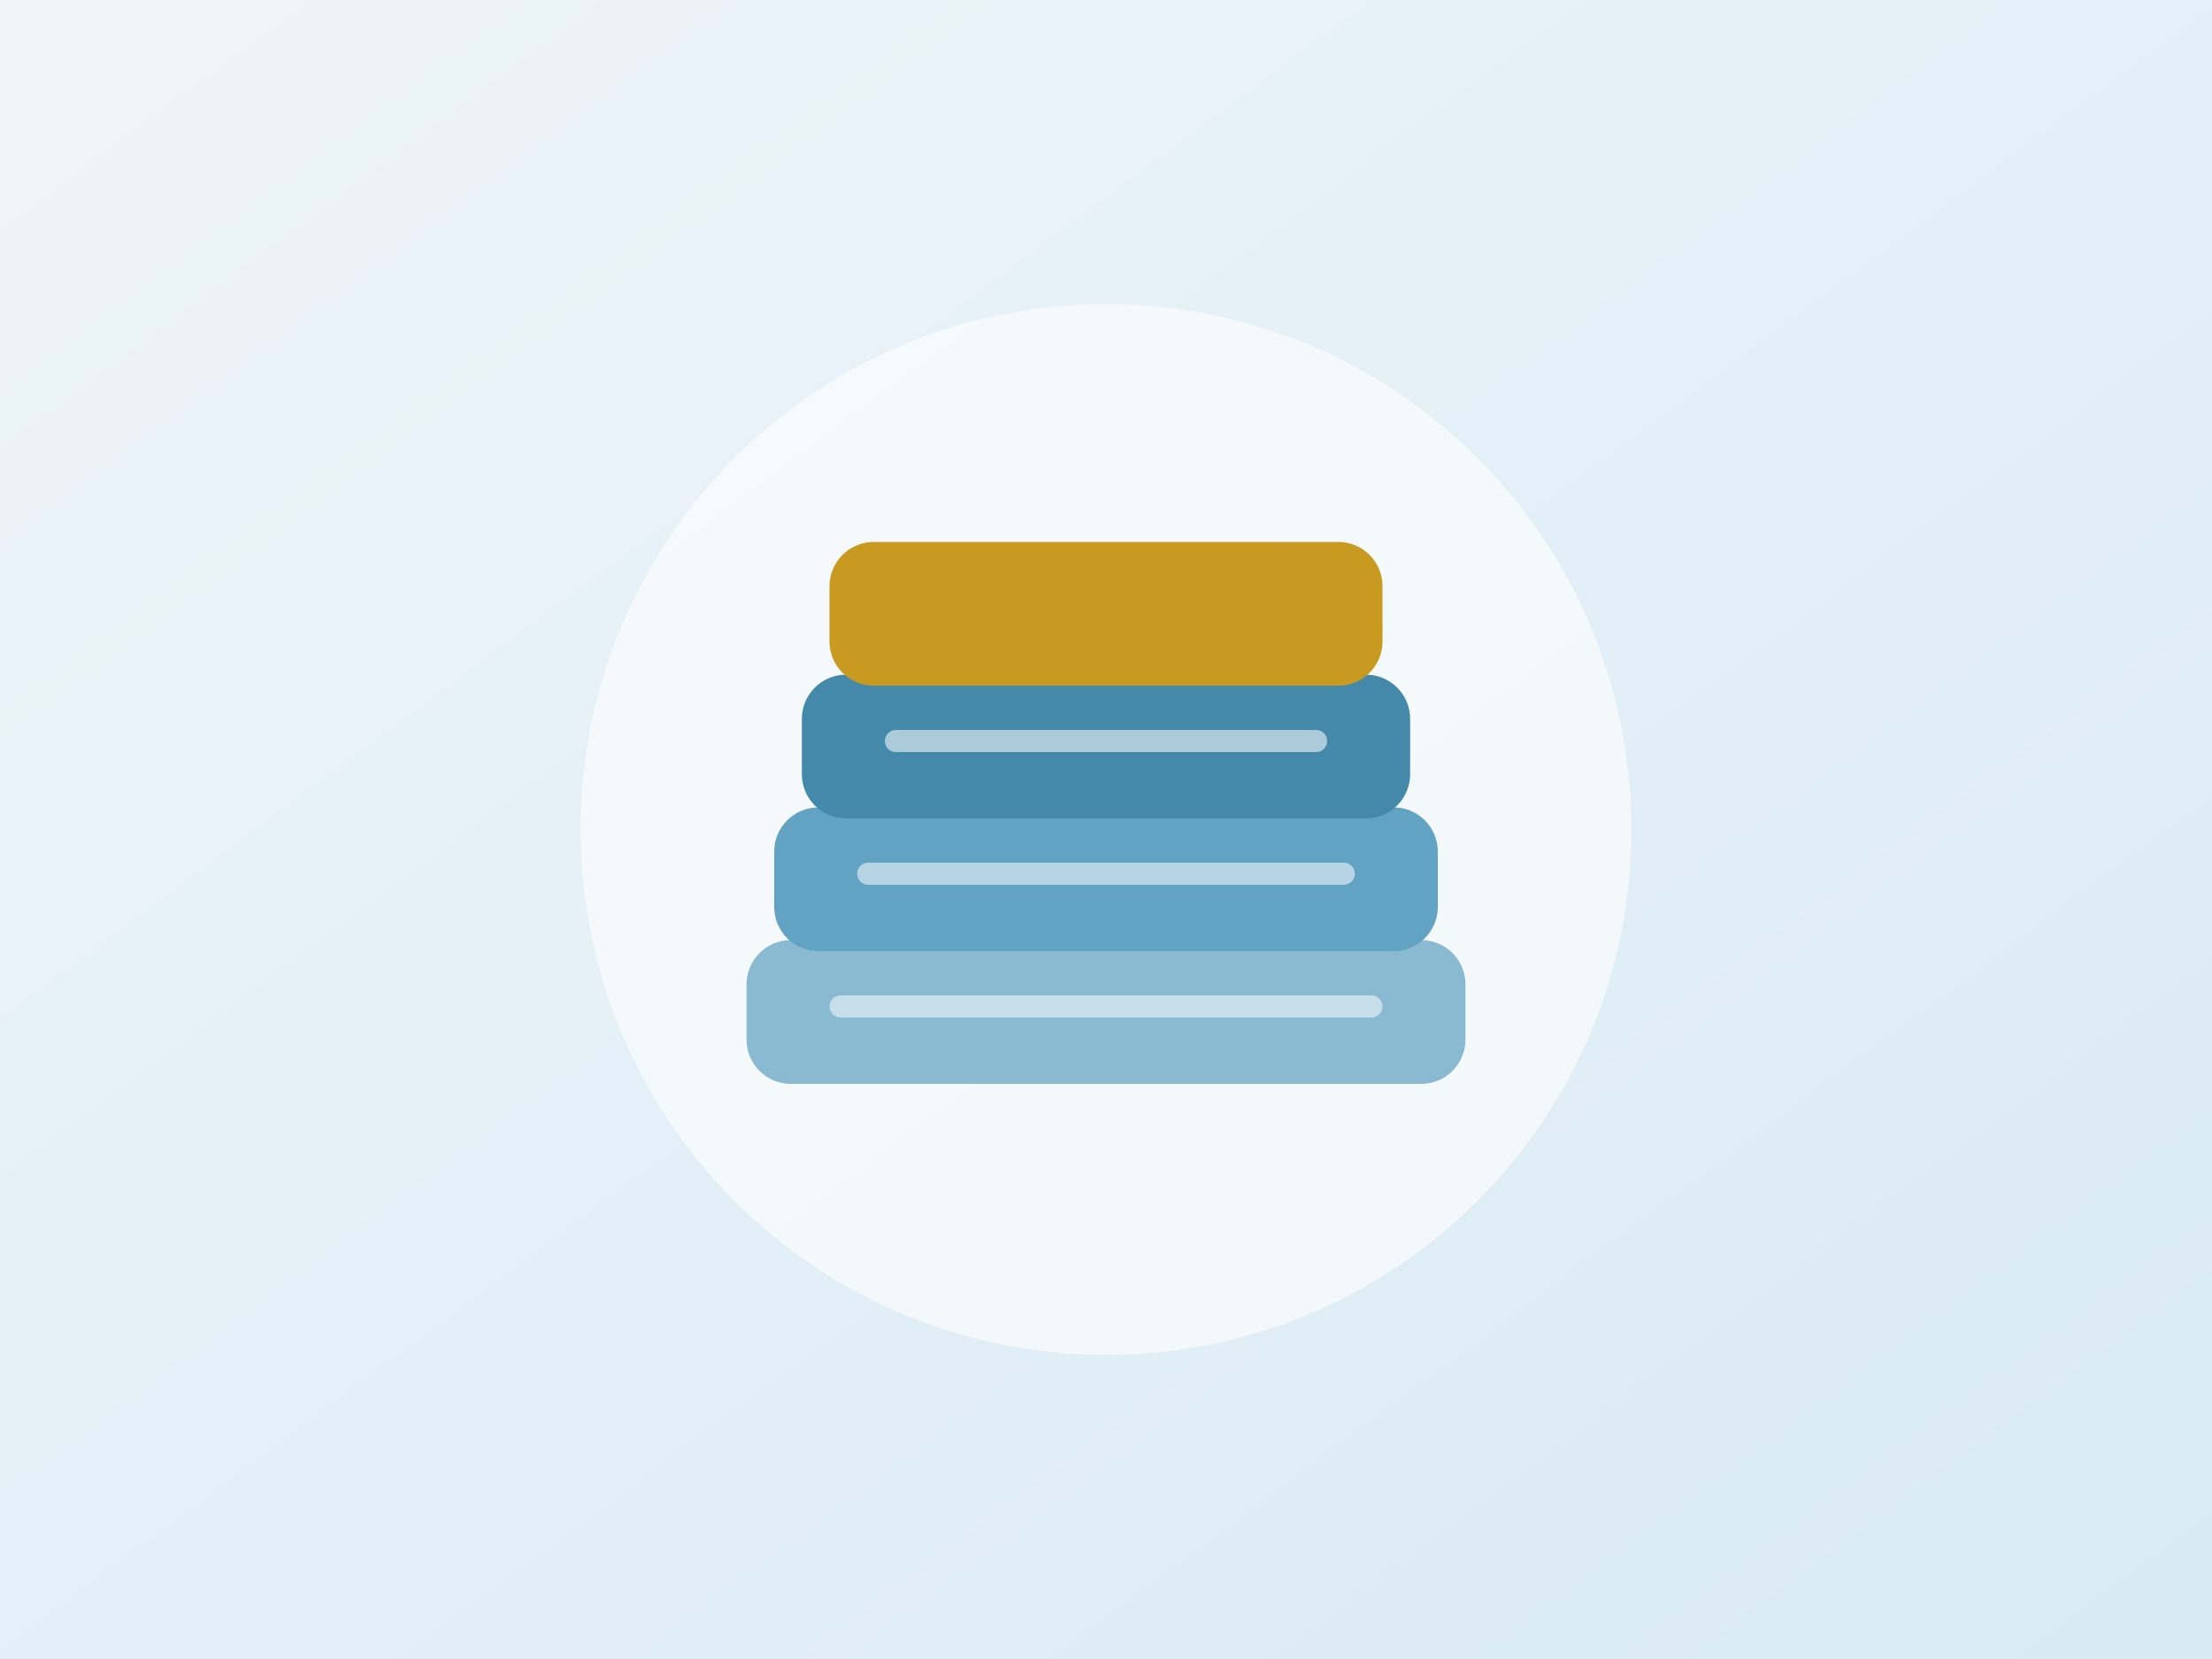
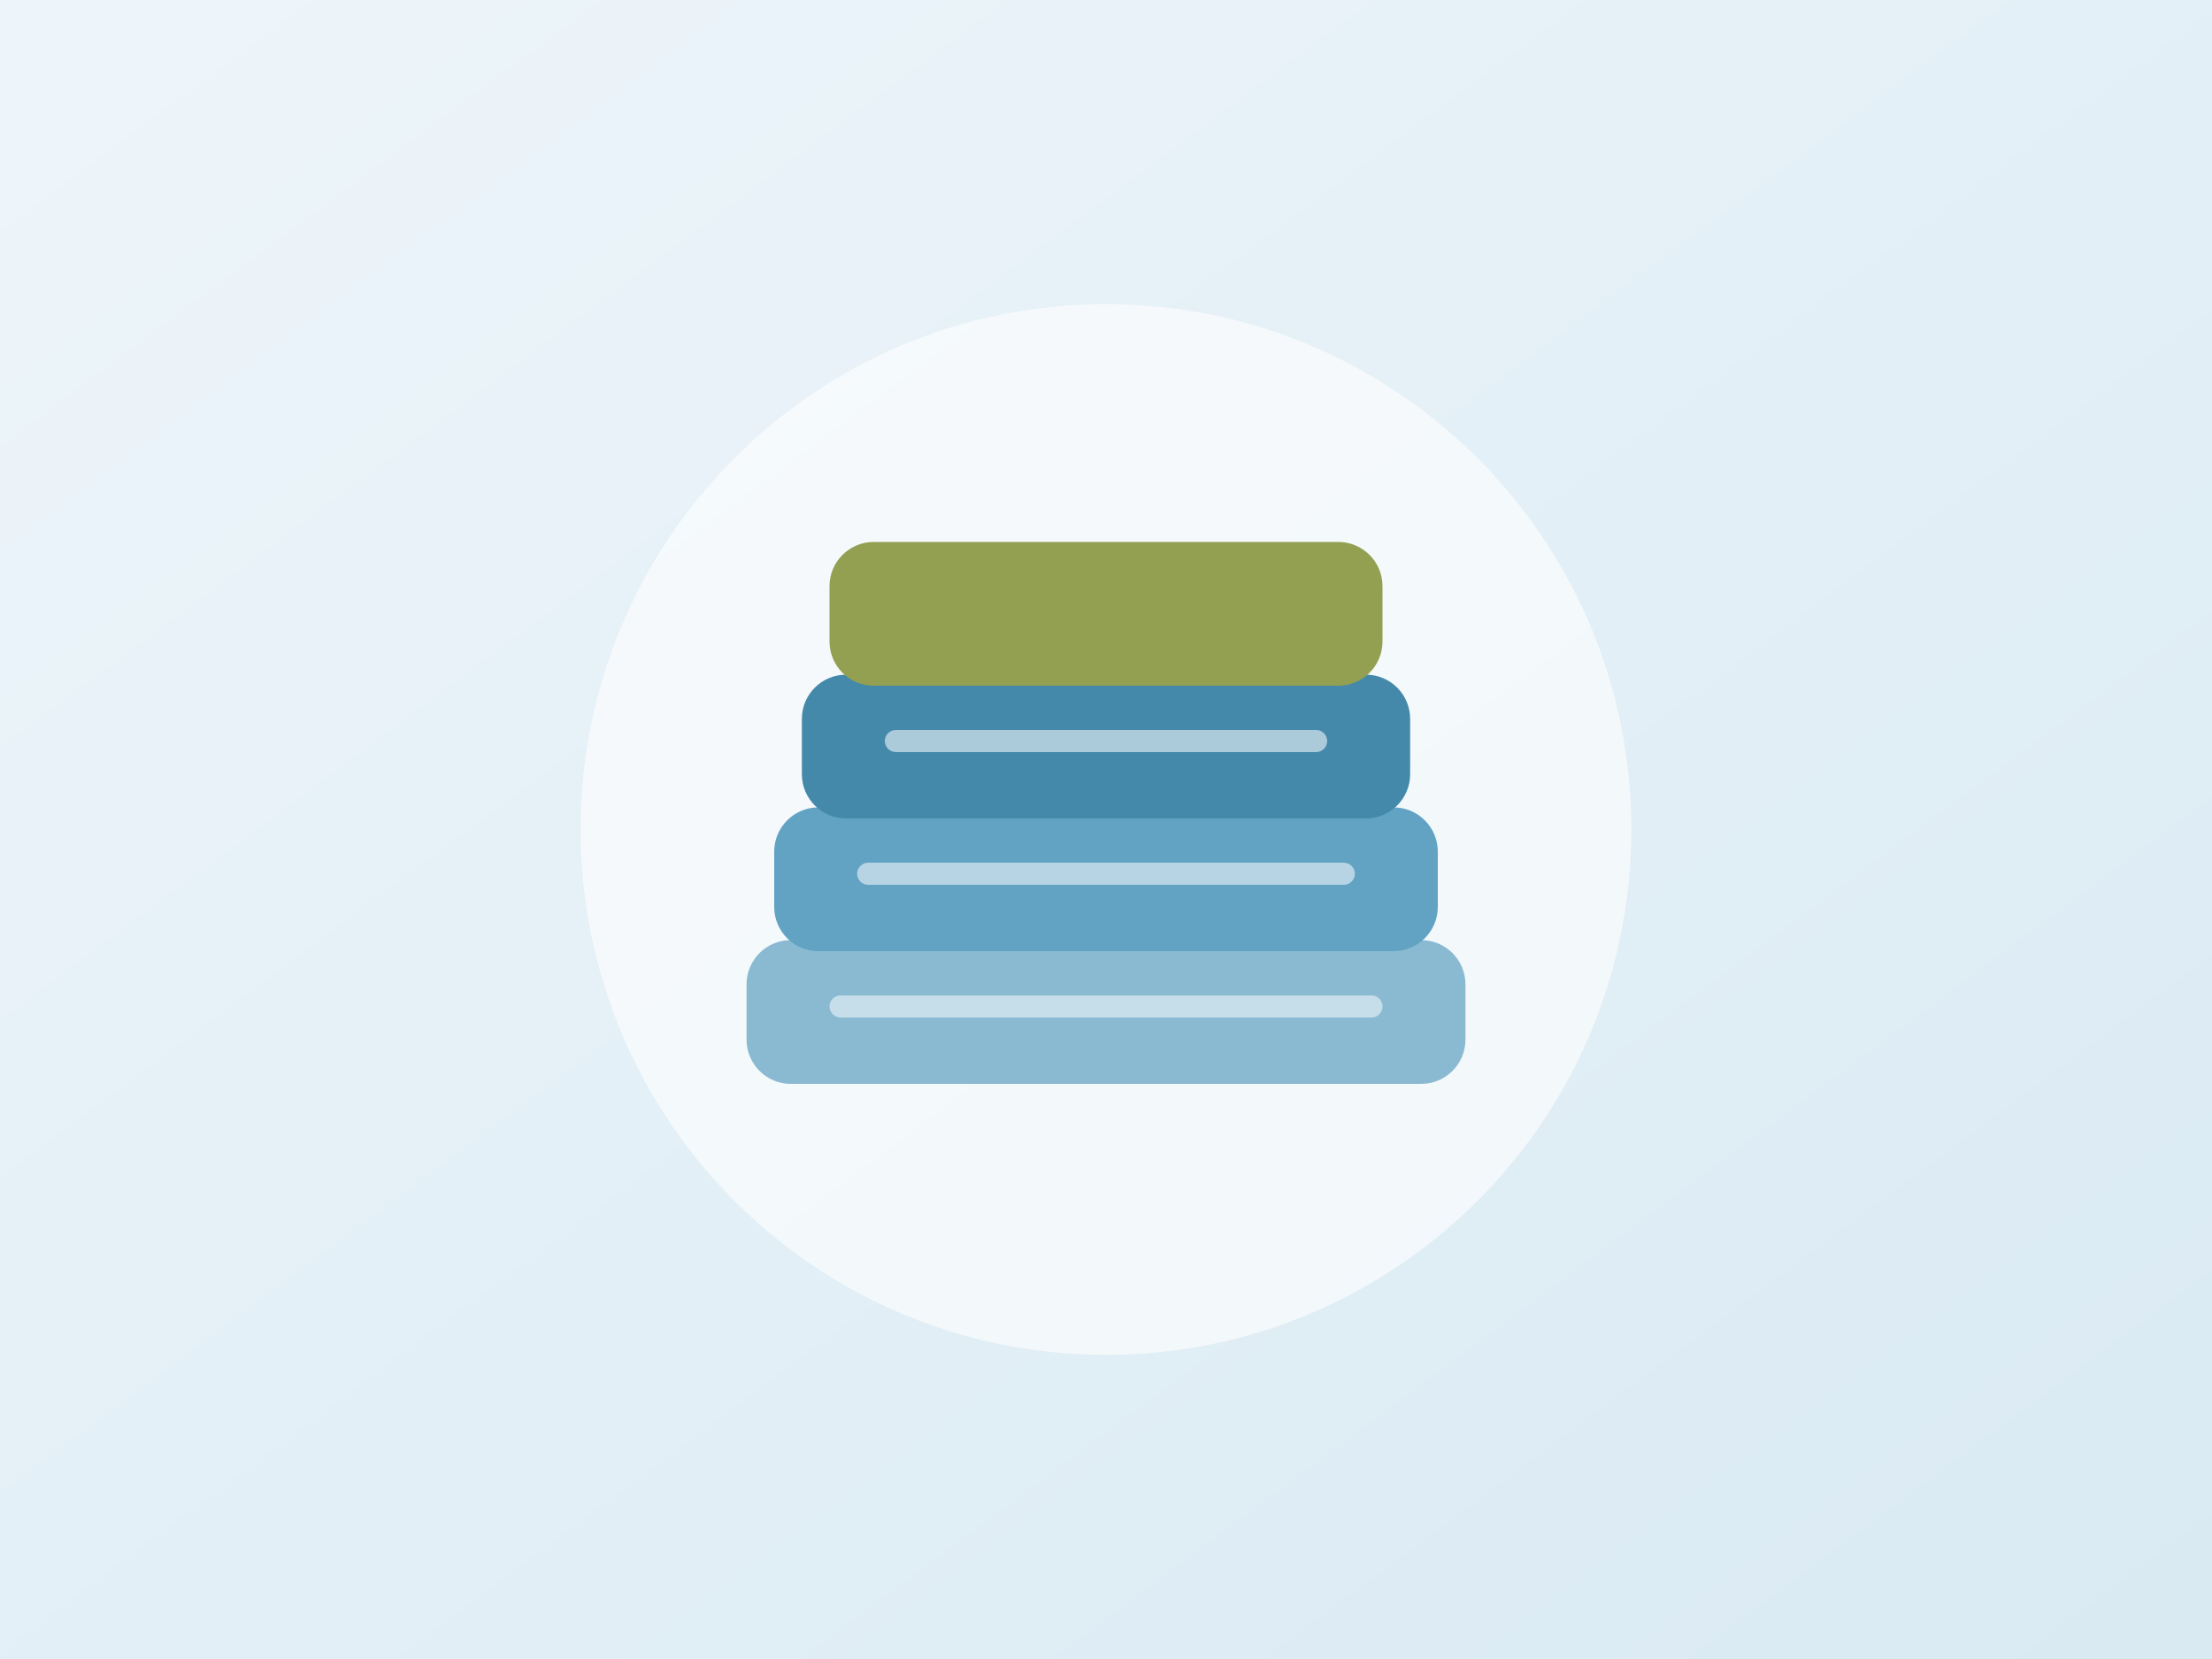
<svg xmlns="http://www.w3.org/2000/svg" viewBox="0 0 400 300">
  <defs>
    <linearGradient id="bg" x1="0" y1="0" x2="1" y2="1">
      <stop offset="0%" stop-color="#EEF5FA" />
      <stop offset="100%" stop-color="#D9EAF3" />
    </linearGradient>
  </defs>
  <rect width="400" height="300" fill="url(#bg)" />
  <circle cx="200" cy="150" r="95" fill="#FFFFFF" opacity="0.6" />
  <rect x="135" y="170" width="130" height="26" rx="8" fill="#89BAD2" />
  <rect x="140" y="146" width="120" height="26" rx="8" fill="#62A3C3" />
  <rect x="145" y="122" width="110" height="26" rx="8" fill="#4589AA" />
-   <rect x="150" y="98" width="100" height="26" rx="8" fill="#C89A20" />
+   <rect x="150" y="98" width="100" height="26" rx="8" fill="#93A052" />
  <rect x="150" y="180" width="100" height="4" rx="2" fill="#EEF5FA" opacity="0.6" />
  <rect x="155" y="156" width="90" height="4" rx="2" fill="#EEF5FA" opacity="0.6" />
  <rect x="160" y="132" width="80" height="4" rx="2" fill="#EEF5FA" opacity="0.6" />
</svg>
